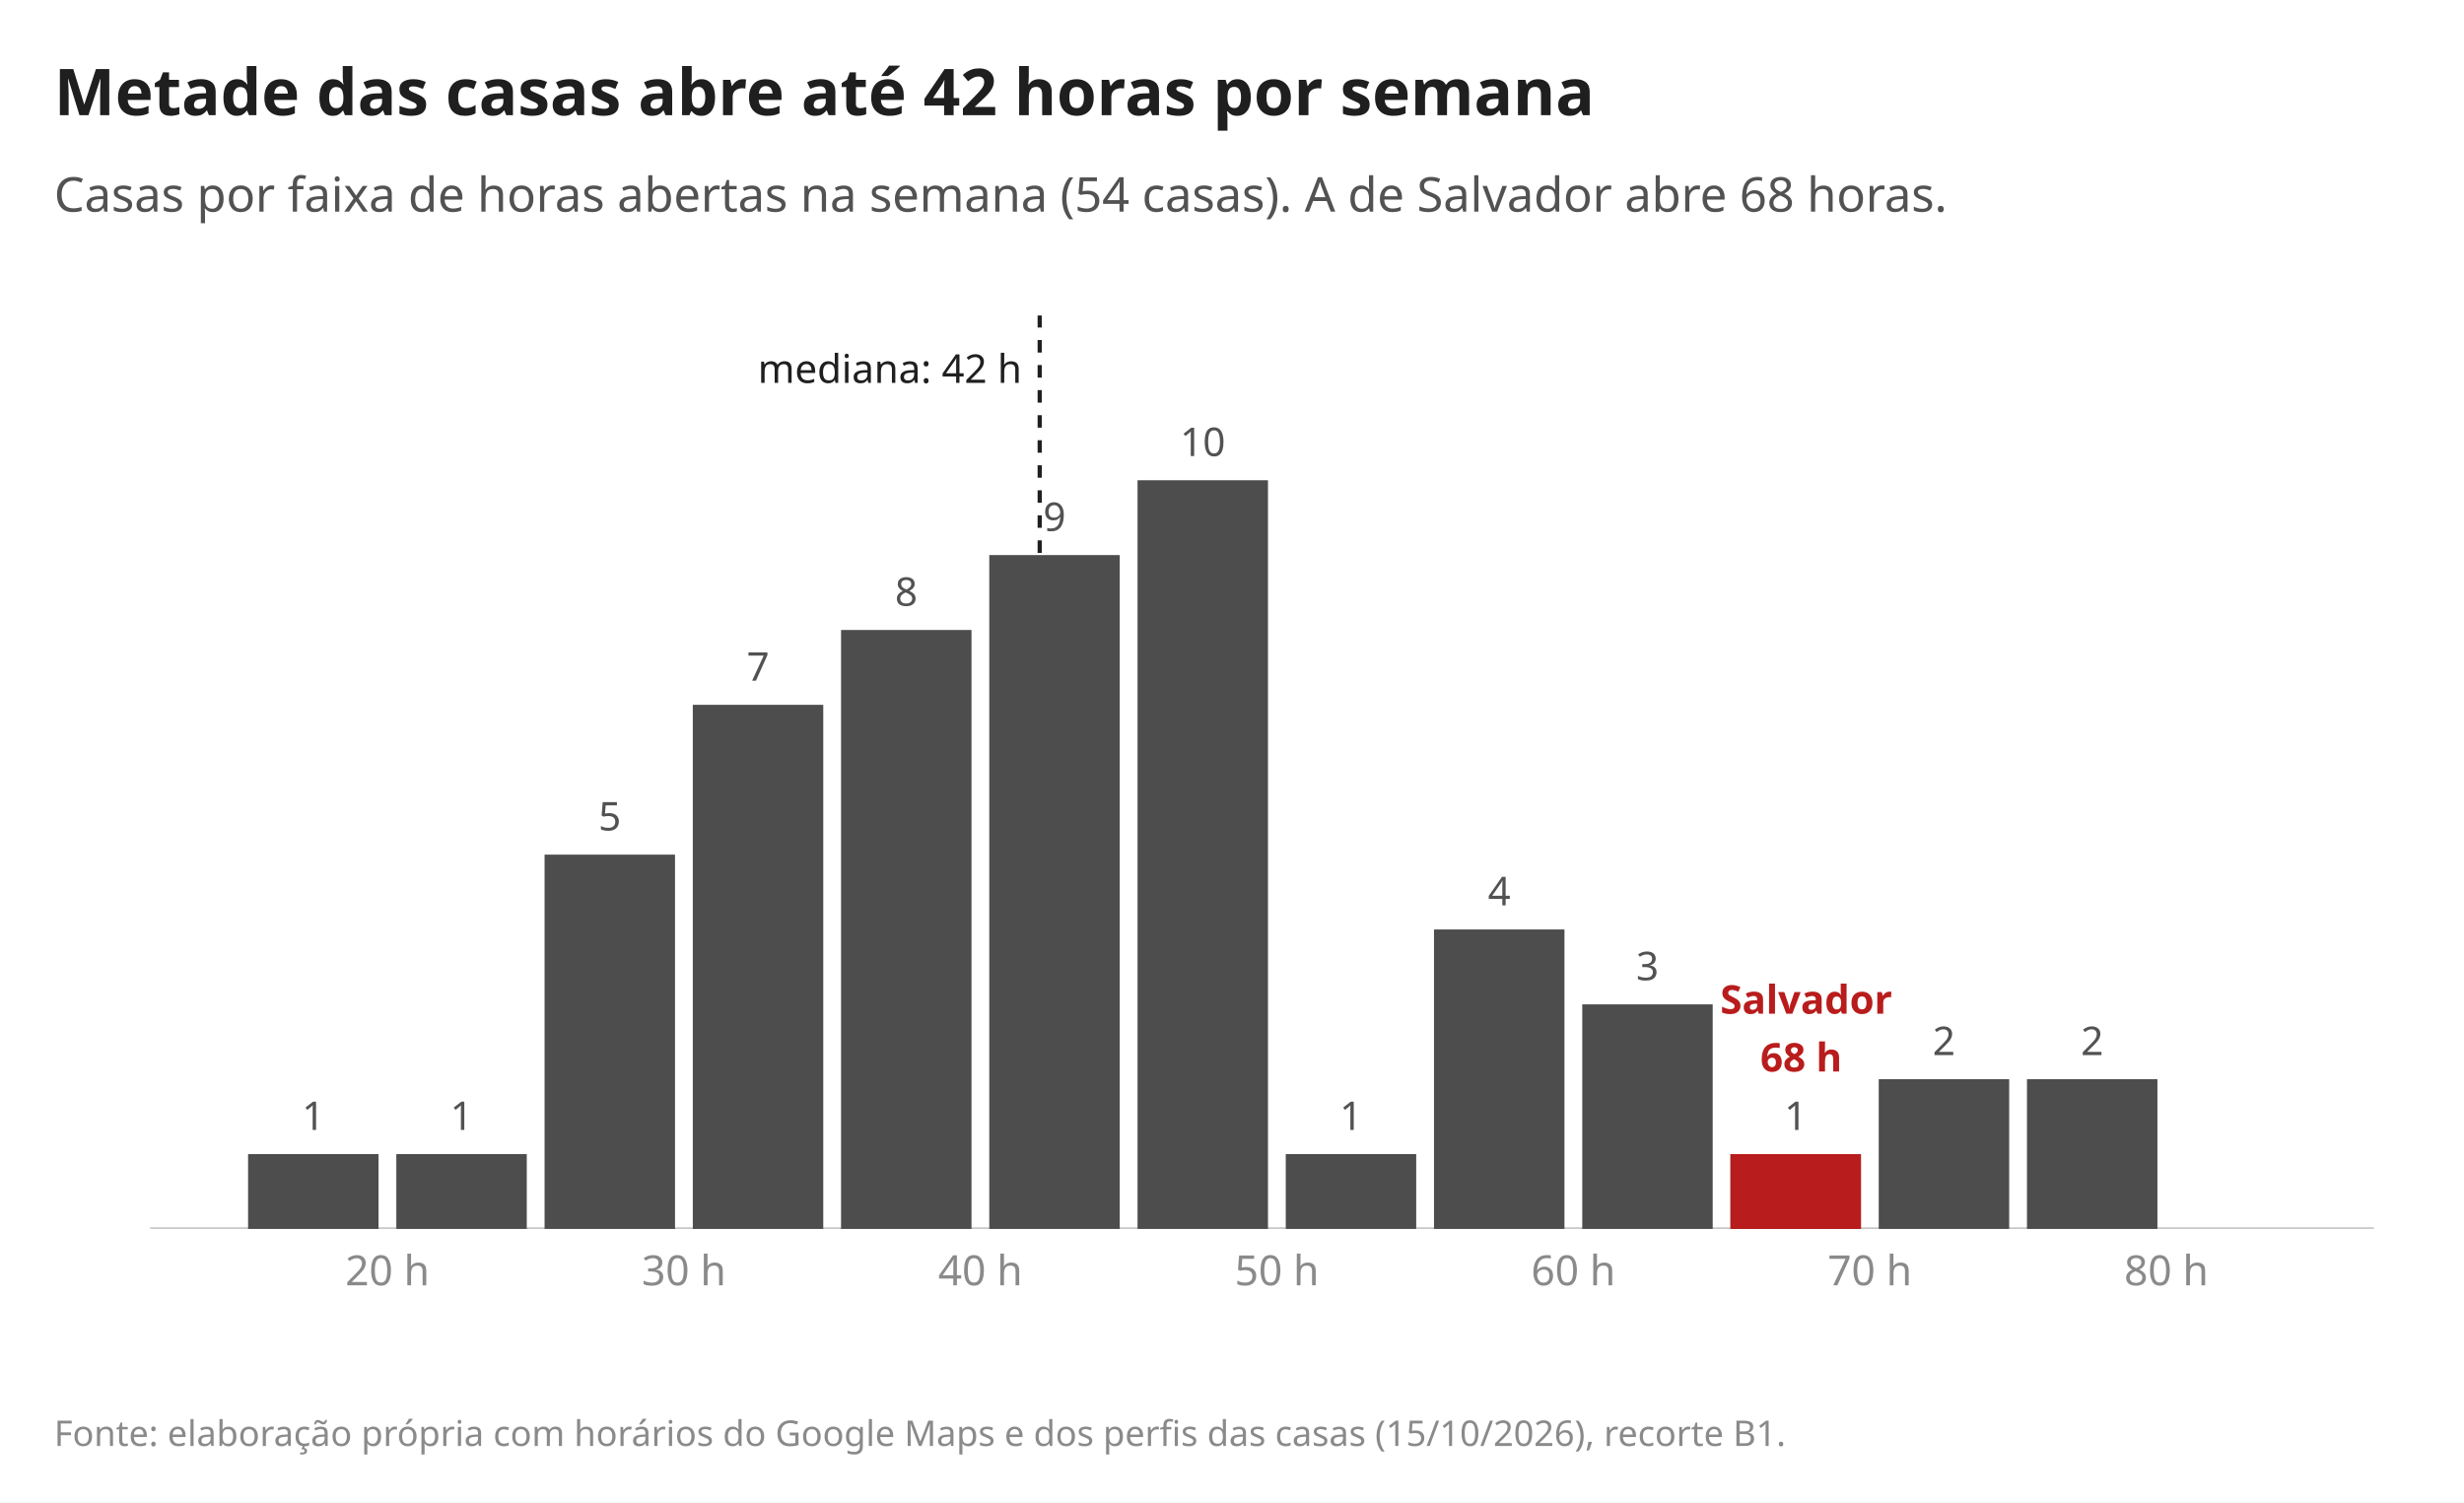
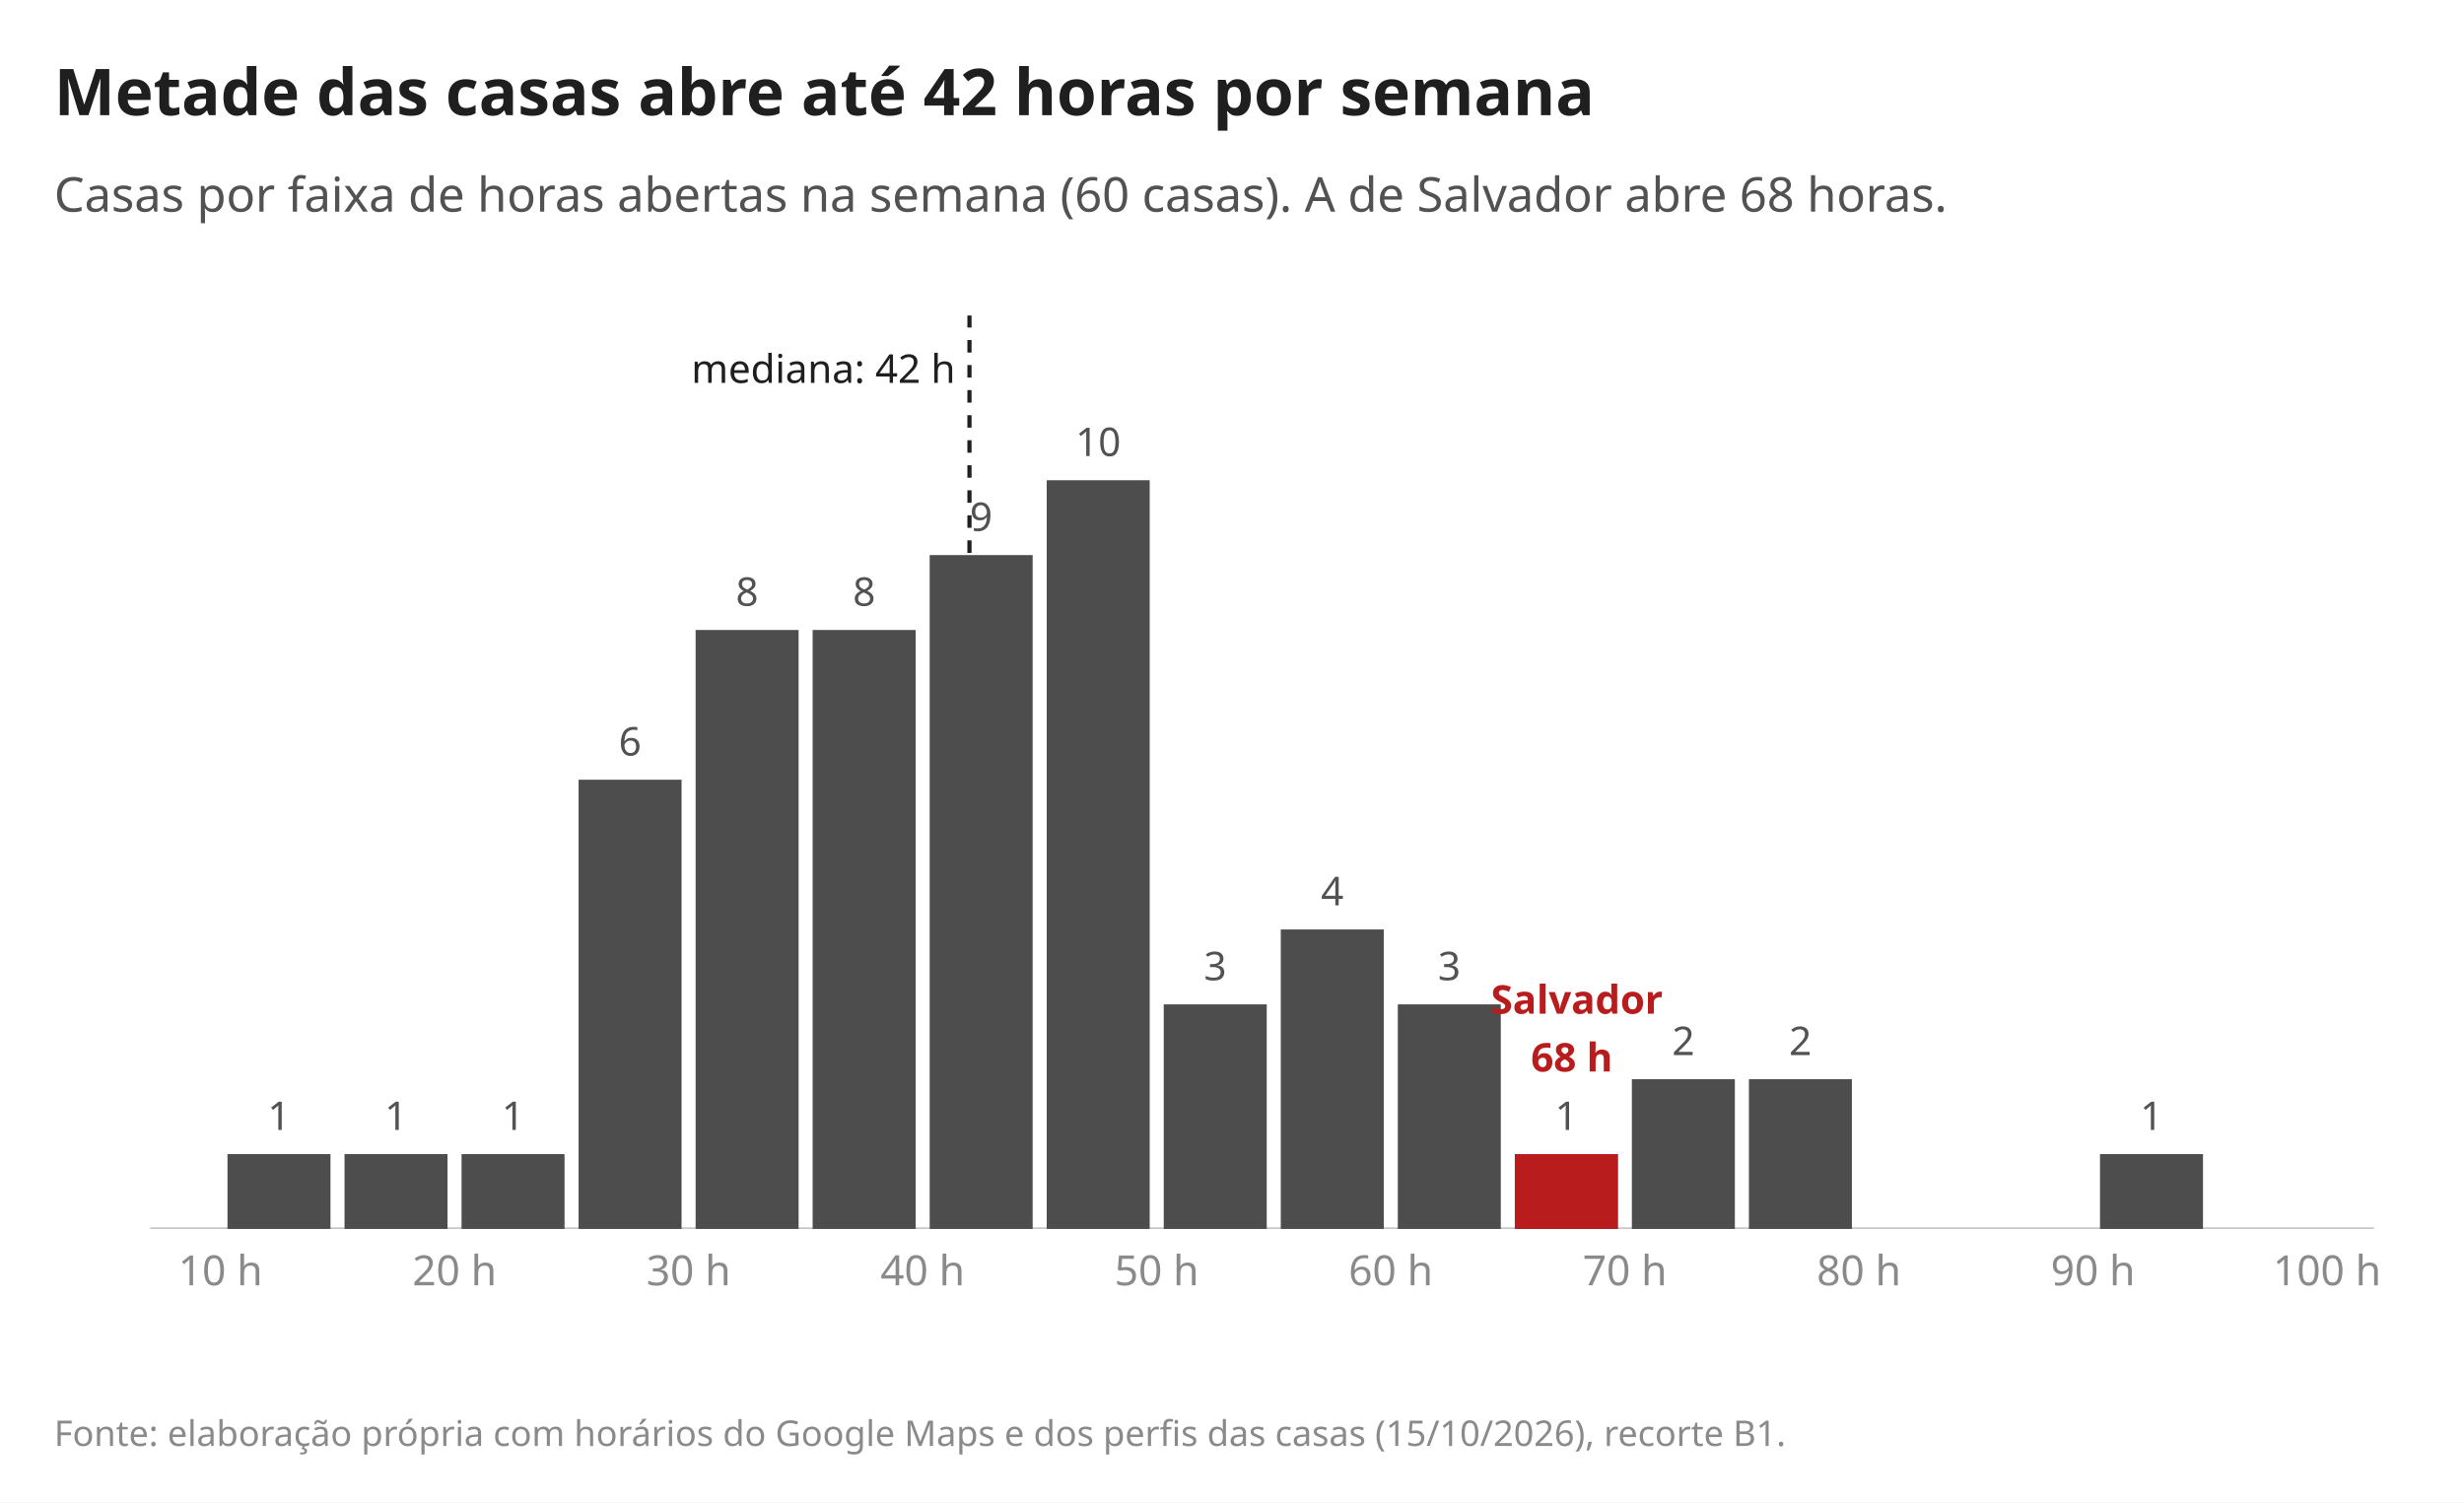
<svg xmlns="http://www.w3.org/2000/svg" width="590.4pt" height="360pt" viewBox="0 0 590.4 360" version="1.1">
  <defs>
    <style type="text/css">*{stroke-linejoin: round; stroke-linecap: butt}</style>
  </defs>
  <g id="figure_1">
    <g id="patch_1">
      <path d="M 0 360  L 590.4 360  L 590.4 0  L 0 0  z " style="fill: #ffffff" />
    </g>
    <g id="axes_1">
      <g id="patch_2">
        <path d="M 36 294.48  L 568.8 294.48  L 568.8 75.6  L 36 75.6  z " style="fill: #ffffff" />
      </g>
      <g id="matplotlib.axis_1">
        <g id="xtick_1">
          <g id="line2d_1" />
          <g id="text_1">
-             <text style="font-size: 10px; font-family: 'Source Sans 3'; text-anchor: middle; fill: #8a8a8a" x="92.832" y="307.98" transform="rotate(-0 92.832 307.98)">20 h</text>
+             <text style="font-size: 10px; font-family: 'Source Sans 3'; text-anchor: middle; fill: #8a8a8a" x="52.825" y="307.98" transform="rotate(-0 52.82526 307.98)">10 h</text>
          </g>
        </g>
        <g id="xtick_2">
          <g id="line2d_2" />
          <g id="text_2">
-             <text style="font-size: 10px; font-family: 'Source Sans 3'; text-anchor: middle; fill: #8a8a8a" x="163.872" y="307.98" transform="rotate(-0 163.872 307.98)">30 h</text>
+             <text style="font-size: 10px; font-family: 'Source Sans 3'; text-anchor: middle; fill: #8a8a8a" x="108.909" y="307.98" transform="rotate(-0 108.9095 307.98)">20 h</text>
          </g>
        </g>
        <g id="xtick_3">
          <g id="line2d_3" />
          <g id="text_3">
-             <text style="font-size: 10px; font-family: 'Source Sans 3'; text-anchor: middle; fill: #8a8a8a" x="234.912" y="307.98" transform="rotate(-0 234.912 307.98)">40 h</text>
+             <text style="font-size: 10px; font-family: 'Source Sans 3'; text-anchor: middle; fill: #8a8a8a" x="164.994" y="307.98" transform="rotate(-0 164.9937 307.98)">30 h</text>
          </g>
        </g>
        <g id="xtick_4">
          <g id="line2d_4" />
          <g id="text_4">
-             <text style="font-size: 10px; font-family: 'Source Sans 3'; text-anchor: middle; fill: #8a8a8a" x="305.952" y="307.98" transform="rotate(-0 305.952 307.98)">50 h</text>
+             <text style="font-size: 10px; font-family: 'Source Sans 3'; text-anchor: middle; fill: #8a8a8a" x="221.078" y="307.98" transform="rotate(-0 221.0779 307.98)">40 h</text>
          </g>
        </g>
        <g id="xtick_5">
          <g id="line2d_5" />
          <g id="text_5">
-             <text style="font-size: 10px; font-family: 'Source Sans 3'; text-anchor: middle; fill: #8a8a8a" x="376.992" y="307.98" transform="rotate(-0 376.992 307.98)">60 h</text>
+             <text style="font-size: 10px; font-family: 'Source Sans 3'; text-anchor: middle; fill: #8a8a8a" x="277.162" y="307.98" transform="rotate(-0 277.1621 307.98)">50 h</text>
          </g>
        </g>
        <g id="xtick_6">
          <g id="line2d_6" />
          <g id="text_6">
-             <text style="font-size: 10px; font-family: 'Source Sans 3'; text-anchor: middle; fill: #8a8a8a" x="448.032" y="307.98" transform="rotate(-0 448.032 307.98)">70 h</text>
+             <text style="font-size: 10px; font-family: 'Source Sans 3'; text-anchor: middle; fill: #8a8a8a" x="333.246" y="307.98" transform="rotate(-0 333.2463 307.98)">60 h</text>
          </g>
        </g>
        <g id="xtick_7">
          <g id="line2d_7" />
          <g id="text_7">
-             <text style="font-size: 10px; font-family: 'Source Sans 3'; text-anchor: middle; fill: #8a8a8a" x="519.072" y="307.98" transform="rotate(-0 519.072 307.98)">80 h</text>
+             <text style="font-size: 10px; font-family: 'Source Sans 3'; text-anchor: middle; fill: #8a8a8a" x="389.331" y="307.98" transform="rotate(-0 389.3305 307.98)">70 h</text>
+           </g>
+         </g>
+         <g id="xtick_8">
+           <g id="line2d_8" />
+           <g id="text_8">
+             <text style="font-size: 10px; font-family: 'Source Sans 3'; text-anchor: middle; fill: #8a8a8a" x="445.415" y="307.98" transform="rotate(-0 445.4147 307.98)">80 h</text>
+           </g>
+         </g>
+         <g id="xtick_9">
+           <g id="line2d_9" />
+           <g id="text_9">
+             <text style="font-size: 10px; font-family: 'Source Sans 3'; text-anchor: middle; fill: #8a8a8a" x="501.499" y="307.98" transform="rotate(-0 501.4989 307.98)">90 h</text>
+           </g>
+         </g>
+         <g id="xtick_10">
+           <g id="line2d_10" />
+           <g id="text_10">
+             <text style="font-size: 10px; font-family: 'Source Sans 3'; text-anchor: middle; fill: #8a8a8a" x="557.583" y="307.98" transform="rotate(-0 557.5832 307.98)">100 h</text>
          </g>
        </g>
      </g>
      <g id="matplotlib.axis_2" />
-       <g id="line2d_8">
-         <path d="M 249.12 294.48  L 249.12 75.6  " clip-path="url(#p80b5c03dd5)" style="fill: none; stroke-dasharray: 3,3; stroke-dashoffset: 0; stroke: #1f1f1f" />
-       </g>
-       <g id="line2d_9">
-         <path d="M 36 294.48  L 568.8 294.48  " clip-path="url(#p80b5c03dd5)" style="fill: none; stroke: #c4c4c4; stroke-width: 0.8; stroke-linecap: square" />
+       <g id="line2d_11">
+         <path d="M 232.295 294.48  L 232.295 75.6  " clip-path="url(#pa75a17d67d)" style="fill: none; stroke-dasharray: 3,3; stroke-dashoffset: 0; stroke: #1f1f1f" />
+       </g>
+       <g id="line2d_12">
+         <path d="M 36 294.48  L 568.8 294.48  " clip-path="url(#pa75a17d67d)" style="fill: none; stroke: #c4c4c4; stroke-width: 0.8; stroke-linecap: square" />
      </g>
      <g id="patch_3">
-         <path d="M -47.117 294.48  L -15.859 294.48  L -15.859 294.48  L -47.117 294.48  z " clip-path="url(#p80b5c03dd5)" style="fill: #4d4d4d" />
+         <path d="M -1.576 294.48  L 23.101 294.48  L 23.101 294.48  L -1.576 294.48  z " clip-path="url(#pa75a17d67d)" style="fill: #4d4d4d" />
      </g>
      <g id="patch_4">
-         <path d="M -11.597 294.48  L 19.661 294.48  L 19.661 294.48  L -11.597 294.48  z " clip-path="url(#p80b5c03dd5)" style="fill: #4d4d4d" />
+         <path d="M 26.466 294.48  L 51.143 294.48  L 51.143 294.48  L 26.466 294.48  z " clip-path="url(#pa75a17d67d)" style="fill: #4d4d4d" />
      </g>
      <g id="patch_5">
-         <path d="M 23.923 294.48  L 55.181 294.48  L 55.181 294.48  L 23.923 294.48  z " clip-path="url(#p80b5c03dd5)" style="fill: #4d4d4d" />
+         <path d="M 54.508 294.48  L 79.185 294.48  L 79.185 276.539  L 54.508 276.539  z " clip-path="url(#pa75a17d67d)" style="fill: #4d4d4d" />
      </g>
      <g id="patch_6">
-         <path d="M 59.443 294.48  L 90.701 294.48  L 90.701 276.539  L 59.443 276.539  z " clip-path="url(#p80b5c03dd5)" style="fill: #4d4d4d" />
+         <path d="M 82.55 294.48  L 107.227 294.48  L 107.227 276.539  L 82.55 276.539  z " clip-path="url(#pa75a17d67d)" style="fill: #4d4d4d" />
      </g>
      <g id="patch_7">
-         <path d="M 94.963 294.48  L 126.221 294.48  L 126.221 276.539  L 94.963 276.539  z " clip-path="url(#p80b5c03dd5)" style="fill: #4d4d4d" />
+         <path d="M 110.592 294.48  L 135.269 294.48  L 135.269 276.539  L 110.592 276.539  z " clip-path="url(#pa75a17d67d)" style="fill: #4d4d4d" />
      </g>
      <g id="patch_8">
-         <path d="M 130.483 294.48  L 161.741 294.48  L 161.741 204.775  L 130.483 204.775  z " clip-path="url(#p80b5c03dd5)" style="fill: #4d4d4d" />
+         <path d="M 138.634 294.48  L 163.311 294.48  L 163.311 186.834  L 138.634 186.834  z " clip-path="url(#pa75a17d67d)" style="fill: #4d4d4d" />
      </g>
      <g id="patch_9">
-         <path d="M 166.003 294.48  L 197.261 294.48  L 197.261 168.893  L 166.003 168.893  z " clip-path="url(#p80b5c03dd5)" style="fill: #4d4d4d" />
+         <path d="M 166.676 294.48  L 191.353 294.48  L 191.353 150.952  L 166.676 150.952  z " clip-path="url(#pa75a17d67d)" style="fill: #4d4d4d" />
      </g>
      <g id="patch_10">
-         <path d="M 201.523 294.48  L 232.781 294.48  L 232.781 150.952  L 201.523 150.952  z " clip-path="url(#p80b5c03dd5)" style="fill: #4d4d4d" />
+         <path d="M 194.718 294.48  L 219.395 294.48  L 219.395 150.952  L 194.718 150.952  z " clip-path="url(#pa75a17d67d)" style="fill: #4d4d4d" />
      </g>
      <g id="patch_11">
-         <path d="M 237.043 294.48  L 268.301 294.48  L 268.301 133.011  L 237.043 133.011  z " clip-path="url(#p80b5c03dd5)" style="fill: #4d4d4d" />
+         <path d="M 222.76 294.48  L 247.437 294.48  L 247.437 133.011  L 222.76 133.011  z " clip-path="url(#pa75a17d67d)" style="fill: #4d4d4d" />
      </g>
      <g id="patch_12">
-         <path d="M 272.563 294.48  L 303.821 294.48  L 303.821 115.07  L 272.563 115.07  z " clip-path="url(#p80b5c03dd5)" style="fill: #4d4d4d" />
+         <path d="M 250.803 294.48  L 275.48 294.48  L 275.48 115.07  L 250.803 115.07  z " clip-path="url(#pa75a17d67d)" style="fill: #4d4d4d" />
      </g>
      <g id="patch_13">
-         <path d="M 308.083 294.48  L 339.341 294.48  L 339.341 276.539  L 308.083 276.539  z " clip-path="url(#p80b5c03dd5)" style="fill: #4d4d4d" />
+         <path d="M 278.845 294.48  L 303.522 294.48  L 303.522 240.657  L 278.845 240.657  z " clip-path="url(#pa75a17d67d)" style="fill: #4d4d4d" />
      </g>
      <g id="patch_14">
-         <path d="M 343.603 294.48  L 374.861 294.48  L 374.861 222.716  L 343.603 222.716  z " clip-path="url(#p80b5c03dd5)" style="fill: #4d4d4d" />
+         <path d="M 306.887 294.48  L 331.564 294.48  L 331.564 222.716  L 306.887 222.716  z " clip-path="url(#pa75a17d67d)" style="fill: #4d4d4d" />
      </g>
      <g id="patch_15">
-         <path d="M 379.123 294.48  L 410.381 294.48  L 410.381 240.657  L 379.123 240.657  z " clip-path="url(#p80b5c03dd5)" style="fill: #4d4d4d" />
+         <path d="M 334.929 294.48  L 359.606 294.48  L 359.606 240.657  L 334.929 240.657  z " clip-path="url(#pa75a17d67d)" style="fill: #4d4d4d" />
      </g>
      <g id="patch_16">
-         <path d="M 414.643 294.48  L 445.901 294.48  L 445.901 276.539  L 414.643 276.539  z " clip-path="url(#p80b5c03dd5)" style="fill: #4d4d4d" />
+         <path d="M 362.971 294.48  L 387.648 294.48  L 387.648 276.539  L 362.971 276.539  z " clip-path="url(#pa75a17d67d)" style="fill: #4d4d4d" />
      </g>
      <g id="patch_17">
-         <path d="M 450.163 294.48  L 481.421 294.48  L 481.421 258.598  L 450.163 258.598  z " clip-path="url(#p80b5c03dd5)" style="fill: #4d4d4d" />
+         <path d="M 391.013 294.48  L 415.69 294.48  L 415.69 258.598  L 391.013 258.598  z " clip-path="url(#pa75a17d67d)" style="fill: #4d4d4d" />
      </g>
      <g id="patch_18">
-         <path d="M 485.683 294.48  L 516.941 294.48  L 516.941 258.598  L 485.683 258.598  z " clip-path="url(#p80b5c03dd5)" style="fill: #4d4d4d" />
+         <path d="M 419.055 294.48  L 443.732 294.48  L 443.732 258.598  L 419.055 258.598  z " clip-path="url(#pa75a17d67d)" style="fill: #4d4d4d" />
      </g>
      <g id="patch_19">
-         <path d="M 521.203 294.48  L 552.461 294.48  L 552.461 294.48  L 521.203 294.48  z " clip-path="url(#p80b5c03dd5)" style="fill: #4d4d4d" />
-       </g>
-       <g id="text_8">
-         <text style="font-size: 9.5px; font-family: 'Source Sans 3'; text-anchor: middle; fill: #525252" x="75.072" y="270.751" transform="rotate(-0 75.072 270.7509)">1</text>
-       </g>
-       <g id="text_9">
-         <text style="font-size: 9.5px; font-family: 'Source Sans 3'; text-anchor: middle; fill: #525252" x="110.592" y="270.751" transform="rotate(-0 110.592 270.7509)">1</text>
-       </g>
-       <g id="text_10">
-         <text style="font-size: 9.5px; font-family: 'Source Sans 3'; text-anchor: middle; fill: #525252" x="146.112" y="198.987" transform="rotate(-0 146.112 198.9869)">5</text>
+         <path d="M 447.097 294.48  L 471.774 294.48  L 471.774 294.48  L 447.097 294.48  z " clip-path="url(#pa75a17d67d)" style="fill: #4d4d4d" />
+       </g>
+       <g id="patch_20">
+         <path d="M 475.139 294.48  L 499.816 294.48  L 499.816 294.48  L 475.139 294.48  z " clip-path="url(#pa75a17d67d)" style="fill: #4d4d4d" />
+       </g>
+       <g id="patch_21">
+         <path d="M 503.181 294.48  L 527.859 294.48  L 527.859 276.539  L 503.181 276.539  z " clip-path="url(#pa75a17d67d)" style="fill: #4d4d4d" />
+       </g>
+       <g id="patch_22">
+         <path d="M 531.224 294.48  L 555.901 294.48  L 555.901 294.48  L 531.224 294.48  z " clip-path="url(#pa75a17d67d)" style="fill: #4d4d4d" />
      </g>
      <g id="text_11">
-         <text style="font-size: 9.5px; font-family: 'Source Sans 3'; text-anchor: middle; fill: #525252" x="181.632" y="163.105" transform="rotate(-0 181.632 163.105)">7</text>
+         <text style="font-size: 9.5px; font-family: 'Source Sans 3'; text-anchor: middle; fill: #525252" x="66.846" y="270.751" transform="rotate(-0 66.84632 270.7509)">1</text>
      </g>
      <g id="text_12">
-         <text style="font-size: 9.5px; font-family: 'Source Sans 3'; text-anchor: middle; fill: #525252" x="217.152" y="145.164" transform="rotate(-0 217.152 145.164)">8</text>
+         <text style="font-size: 9.5px; font-family: 'Source Sans 3'; text-anchor: middle; fill: #525252" x="94.888" y="270.751" transform="rotate(-0 94.88842 270.7509)">1</text>
      </g>
      <g id="text_13">
-         <text style="font-size: 9.5px; font-family: 'Source Sans 3'; text-anchor: middle; fill: #525252" x="252.672" y="127.223" transform="rotate(-0 252.672 127.223)">9</text>
+         <text style="font-size: 9.5px; font-family: 'Source Sans 3'; text-anchor: middle; fill: #525252" x="122.931" y="270.751" transform="rotate(-0 122.9305 270.7509)">1</text>
      </g>
      <g id="text_14">
-         <text style="font-size: 9.5px; font-family: 'Source Sans 3'; text-anchor: middle; fill: #525252" x="288.192" y="109.282" transform="rotate(-0 288.192 109.282)">10</text>
+         <text style="font-size: 9.5px; font-family: 'Source Sans 3'; text-anchor: middle; fill: #525252" x="150.973" y="181.046" transform="rotate(-0 150.9726 181.046)">6</text>
      </g>
      <g id="text_15">
-         <text style="font-size: 9.5px; font-family: 'Source Sans 3'; text-anchor: middle; fill: #525252" x="323.712" y="270.751" transform="rotate(-0 323.712 270.7509)">1</text>
+         <text style="font-size: 9.5px; font-family: 'Source Sans 3'; text-anchor: middle; fill: #525252" x="179.015" y="145.164" transform="rotate(-0 179.0147 145.164)">8</text>
      </g>
      <g id="text_16">
-         <text style="font-size: 9.5px; font-family: 'Source Sans 3'; text-anchor: middle; fill: #525252" x="359.232" y="216.928" transform="rotate(-0 359.232 216.9279)">4</text>
+         <text style="font-size: 9.5px; font-family: 'Source Sans 3'; text-anchor: middle; fill: #525252" x="207.057" y="145.164" transform="rotate(-0 207.0568 145.164)">8</text>
      </g>
      <g id="text_17">
-         <text style="font-size: 9.5px; font-family: 'Source Sans 3'; text-anchor: middle; fill: #525252" x="394.752" y="234.869" transform="rotate(-0 394.752 234.8689)">3</text>
+         <text style="font-size: 9.5px; font-family: 'Source Sans 3'; text-anchor: middle; fill: #525252" x="235.099" y="127.223" transform="rotate(-0 235.0989 127.223)">9</text>
      </g>
      <g id="text_18">
-         <text style="font-size: 9.5px; font-family: 'Source Sans 3'; text-anchor: middle; fill: #525252" x="430.272" y="270.751" transform="rotate(-0 430.272 270.7509)">1</text>
+         <text style="font-size: 9.5px; font-family: 'Source Sans 3'; text-anchor: middle; fill: #525252" x="263.141" y="109.282" transform="rotate(-0 263.1411 109.282)">10</text>
      </g>
      <g id="text_19">
-         <text style="font-size: 9.5px; font-family: 'Source Sans 3'; text-anchor: middle; fill: #525252" x="465.792" y="252.81" transform="rotate(-0 465.792 252.8099)">2</text>
+         <text style="font-size: 9.5px; font-family: 'Source Sans 3'; text-anchor: middle; fill: #525252" x="291.183" y="234.869" transform="rotate(-0 291.1832 234.8689)">3</text>
      </g>
      <g id="text_20">
-         <text style="font-size: 9.5px; font-family: 'Source Sans 3'; text-anchor: middle; fill: #525252" x="501.312" y="252.81" transform="rotate(-0 501.312 252.8099)">2</text>
+         <text style="font-size: 9.5px; font-family: 'Source Sans 3'; text-anchor: middle; fill: #525252" x="319.225" y="216.928" transform="rotate(-0 319.2253 216.9279)">4</text>
      </g>
      <g id="text_21">
-         <text style="font-size: 9.5px; font-family: 'Source Sans 3'; text-anchor: end; fill: #1f1f1f" x="244.858" y="91.747" transform="rotate(-0 244.8576 91.74689)">mediana: 42 h</text>
+         <text style="font-size: 9.5px; font-family: 'Source Sans 3'; text-anchor: middle; fill: #525252" x="347.267" y="234.869" transform="rotate(-0 347.2674 234.8689)">3</text>
      </g>
      <g id="text_22">
-         <text style="font-weight: 600; font-size: 9.5px; font-family: 'Source Sans 3'; fill: #b91c1c" transform="translate(412.1797 242.9031)">Salvador</text>
-         <text style="font-weight: 600; font-size: 9.5px; font-family: 'Source Sans 3'; fill: #b91c1c" transform="translate(421.7984 256.7598)">68 h</text>
-       </g>
-       <g id="patch_20">
-         <path d="M 414.643 294.48  L 445.901 294.48  L 445.901 276.539  L 414.643 276.539  z " clip-path="url(#p80b5c03dd5)" style="fill: #b91c1c" />
-       </g>
-     </g>
-     <g id="text_23">
+         <text style="font-size: 9.5px; font-family: 'Source Sans 3'; text-anchor: middle; fill: #525252" x="375.309" y="270.751" transform="rotate(-0 375.3095 270.7509)">1</text>
+       </g>
+       <g id="text_23">
+         <text style="font-size: 9.5px; font-family: 'Source Sans 3'; text-anchor: middle; fill: #525252" x="403.352" y="252.81" transform="rotate(-0 403.3516 252.8099)">2</text>
+       </g>
+       <g id="text_24">
+         <text style="font-size: 9.5px; font-family: 'Source Sans 3'; text-anchor: middle; fill: #525252" x="431.394" y="252.81" transform="rotate(-0 431.3937 252.8099)">2</text>
+       </g>
+       <g id="text_25">
+         <text style="font-size: 9.5px; font-family: 'Source Sans 3'; text-anchor: middle; fill: #525252" x="515.52" y="270.751" transform="rotate(-0 515.52 270.7509)">1</text>
+       </g>
+       <g id="text_26">
+         <text style="font-size: 9.5px; font-family: 'Source Sans 3'; text-anchor: end; fill: #1f1f1f" x="228.93" y="91.747" transform="rotate(-0 228.9297 91.74689)">mediana: 42 h</text>
+       </g>
+       <g id="text_27">
+         <text style="font-weight: 600; font-size: 9.5px; font-family: 'Source Sans 3'; fill: #b91c1c" transform="translate(357.2172 242.9031)">Salvador</text>
+         <text style="font-weight: 600; font-size: 9.5px; font-family: 'Source Sans 3'; fill: #b91c1c" transform="translate(366.8359 256.7598)">68 h</text>
+       </g>
+       <g id="patch_23">
+         <path d="M 362.971 294.48  L 387.648 294.48  L 387.648 276.539  L 362.971 276.539  z " clip-path="url(#pa75a17d67d)" style="fill: #b91c1c" />
+       </g>
+     </g>
+     <g id="text_28">
      <text style="font-weight: 600; font-size: 15.5px; font-family: 'Source Sans 3'; text-anchor: start; fill: #1f1f1f" x="12.96" y="27.6" transform="rotate(-0 12.96 27.60047)">Metade das casas abre até 42 horas por semana</text>
    </g>
-     <g id="text_24">
-       <text style="font-size: 11.5px; font-family: 'Source Sans 3'; text-anchor: start; fill: #525252" x="12.96" y="50.721" transform="rotate(-0 12.96 50.72105)">Casas por faixa de horas abertas na semana (54 casas). A de Salvador abre 68 horas.</text>
-     </g>
-     <g id="text_25">
+     <g id="text_29">
+       <text style="font-size: 11.5px; font-family: 'Source Sans 3'; text-anchor: start; fill: #525252" x="12.96" y="50.721" transform="rotate(-0 12.96 50.72105)">Casas por faixa de horas abertas na semana (60 casas). A de Salvador abre 68 horas.</text>
+     </g>
+     <g id="text_30">
      <text style="font-size: 8.5px; font-family: 'Source Sans 3'; text-anchor: start; fill: #8a8a8a" x="12.96" y="346.479" transform="rotate(-0 12.96 346.4791)">Fonte: elaboração própria com horários do Google Maps e dos perfis das casas (15/10/2026), recorte B1.</text>
    </g>
  </g>
  <defs>
-     <clipPath id="p80b5c03dd5">
+     <clipPath id="pa75a17d67d">
      <rect x="36" y="75.6" width="532.8" height="218.88" />
    </clipPath>
  </defs>
</svg>
